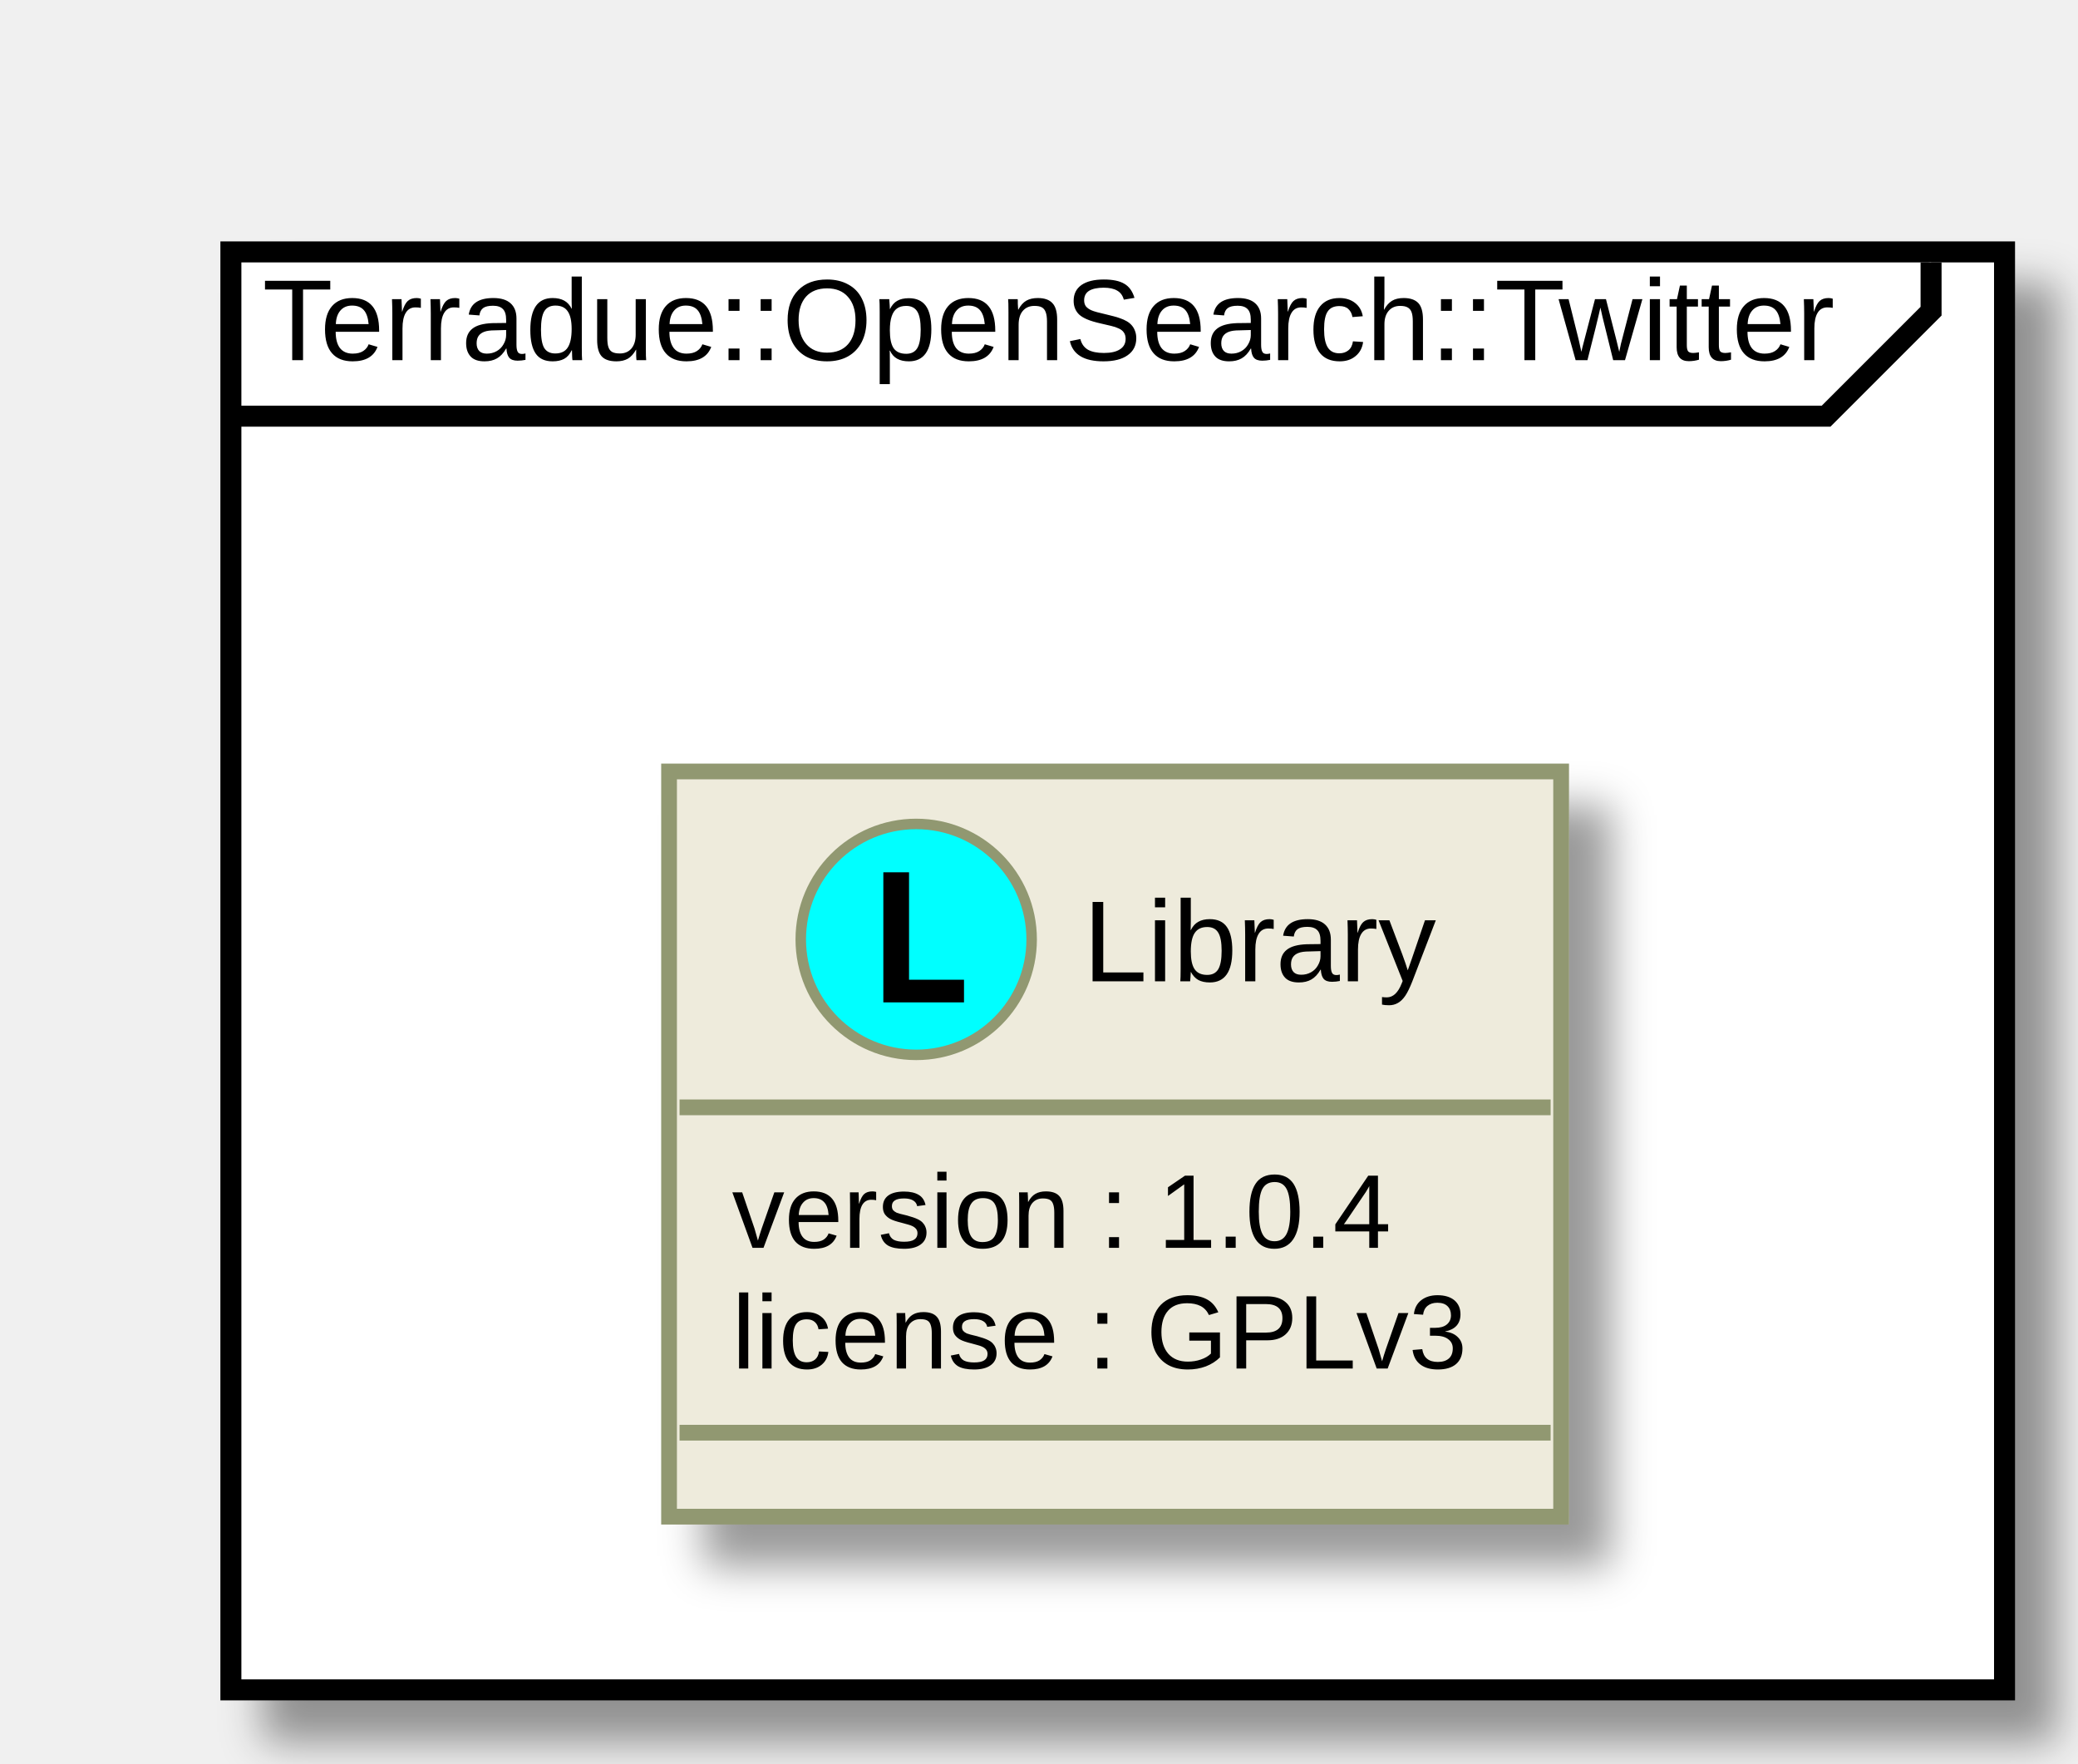
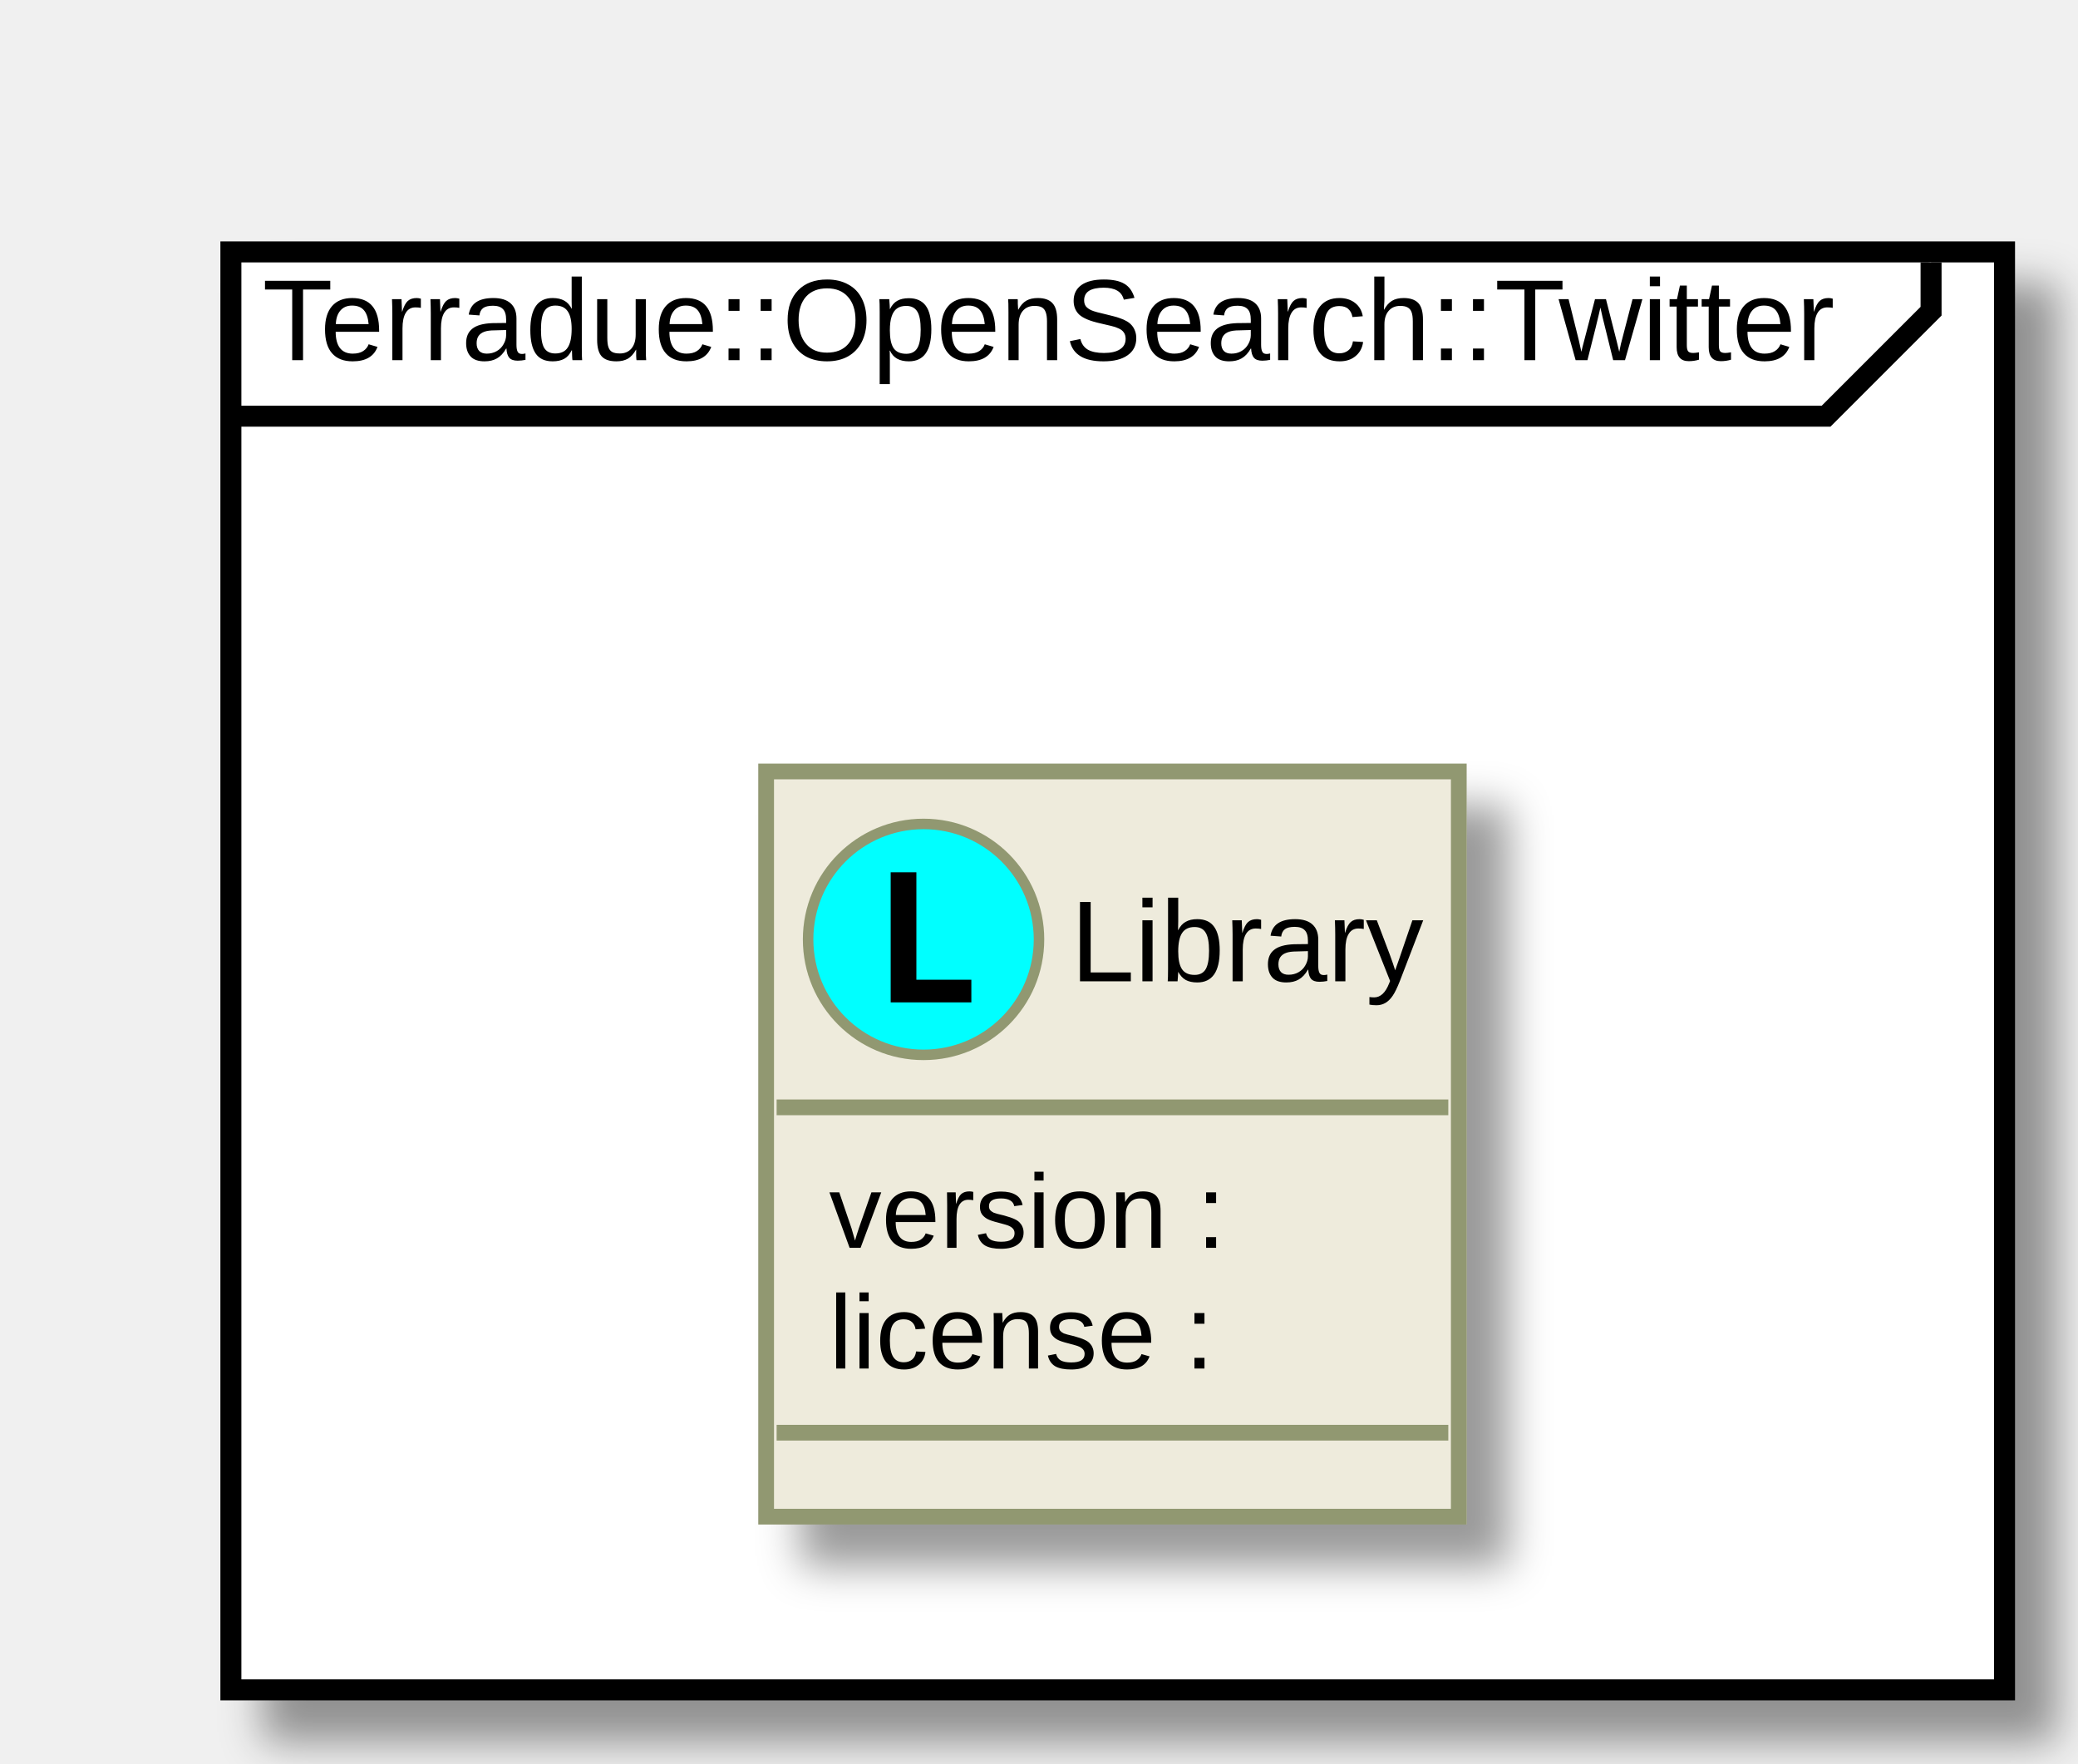
<svg xmlns="http://www.w3.org/2000/svg" xmlns:xlink="http://www.w3.org/1999/xlink" height="168pt" style="width:198px;height:168px;" version="1.1" viewBox="0 0 198 168" width="198pt">
  <defs>
    <filter height="300%" id="f1" width="300%" x="-1" y="-1">
      <feGaussianBlur result="blurOut" stdDeviation="2.0" />
      <feColorMatrix in="blurOut" result="blurOut2" type="matrix" values="0 0 0 0 0 0 0 0 0 0 0 0 0 0 0 0 0 0 .4 0" />
      <feOffset dx="4.0" dy="4.0" in="blurOut2" result="blurOut3" />
      <feBlend in="SourceGraphic" in2="blurOut3" mode="normal" />
    </filter>
  </defs>
  <g>
    <rect fill="#FFFFFF" filter="url(#f1)" height="137" style="stroke: #000000; stroke-width: 2.0;" width="169" x="22" y="24" />
    <path d="M184,25 L184,29.649 L174,39.649 L22,39.649 " fill="#FFFFFF" style="stroke: #000000; stroke-width: 2.0;" />
    <text fill="#000000" font-family="Arial" font-size="11" lengthAdjust="spacingAndGlyphs" textLength="152" x="25" y="34.318">Terradue::OpenSearch::Twitter</text>
    <a target="_top" xlink:href="../technology/packages/namespace_terradue_1_1_open_search_1_1_twitter.html" xlink:title="../technology/packages/namespace_terradue_1_1_open_search_1_1_twitter.html">
-       <rect fill="#EEEBDC" filter="url(#f1)" height="70.998" style="stroke: #919871; stroke-width: 1.5;" width="85" x="63.75" y="73.5" />
-       <ellipse cx="87.3" cy="89.5" fill="#00FFFF" rx="11" ry="11" style="stroke: #919871; stroke-width: 1.0;" />
-       <path d="M84.168,95.5 L84.168,83.107 L86.616,83.107 L86.616,93.342 L91.854,93.342 L91.854,95.5 Z " />
-       <text fill="#000000" font-family="Arial" font-size="11" lengthAdjust="spacingAndGlyphs" textLength="34" x="103.2" y="93.493">Library</text>
-       <line style="stroke: #919871; stroke-width: 1.5;" x1="64.75" x2="147.75" y1="105.5" y2="105.5" />
-       <text fill="#000000" font-family="Arial" font-size="10" lengthAdjust="spacingAndGlyphs" textLength="66" x="69.75" y="118.88">version : 1.0.4</text>
-       <text fill="#000000" font-family="Arial" font-size="10" lengthAdjust="spacingAndGlyphs" textLength="73" x="69.75" y="130.379">license : GPLv3</text>
-       <line style="stroke: #919871; stroke-width: 1.5;" x1="64.75" x2="147.75" y1="136.498" y2="136.498" />
+       <rect fill="#EEEBDC" filter="url(#f1)" height="70.998" style="stroke: #919871; stroke-width: 1.5;" width="66" x="73" y="73.5" />
+       <ellipse cx="88" cy="89.5" fill="#00FFFF" rx="11" ry="11" style="stroke: #919871; stroke-width: 1.0;" />
+       <path d="M84.868,95.5 L84.868,83.107 L87.316,83.107 L87.316,93.342 L92.554,93.342 L92.554,95.5 Z " />
+       <text fill="#000000" font-family="Arial" font-size="11" lengthAdjust="spacingAndGlyphs" textLength="34" x="102" y="93.493">Library</text>
+       <line style="stroke: #919871; stroke-width: 1.5;" x1="74" x2="138" y1="105.5" y2="105.5" />
+       <text fill="#000000" font-family="Arial" font-size="10" lengthAdjust="spacingAndGlyphs" textLength="39" x="79" y="118.88">version :</text>
+       <text fill="#000000" font-family="Arial" font-size="10" lengthAdjust="spacingAndGlyphs" textLength="38" x="79" y="130.379">license :</text>
+       <line style="stroke: #919871; stroke-width: 1.5;" x1="74" x2="138" y1="136.498" y2="136.498" />
    </a>
  </g>
</svg>
